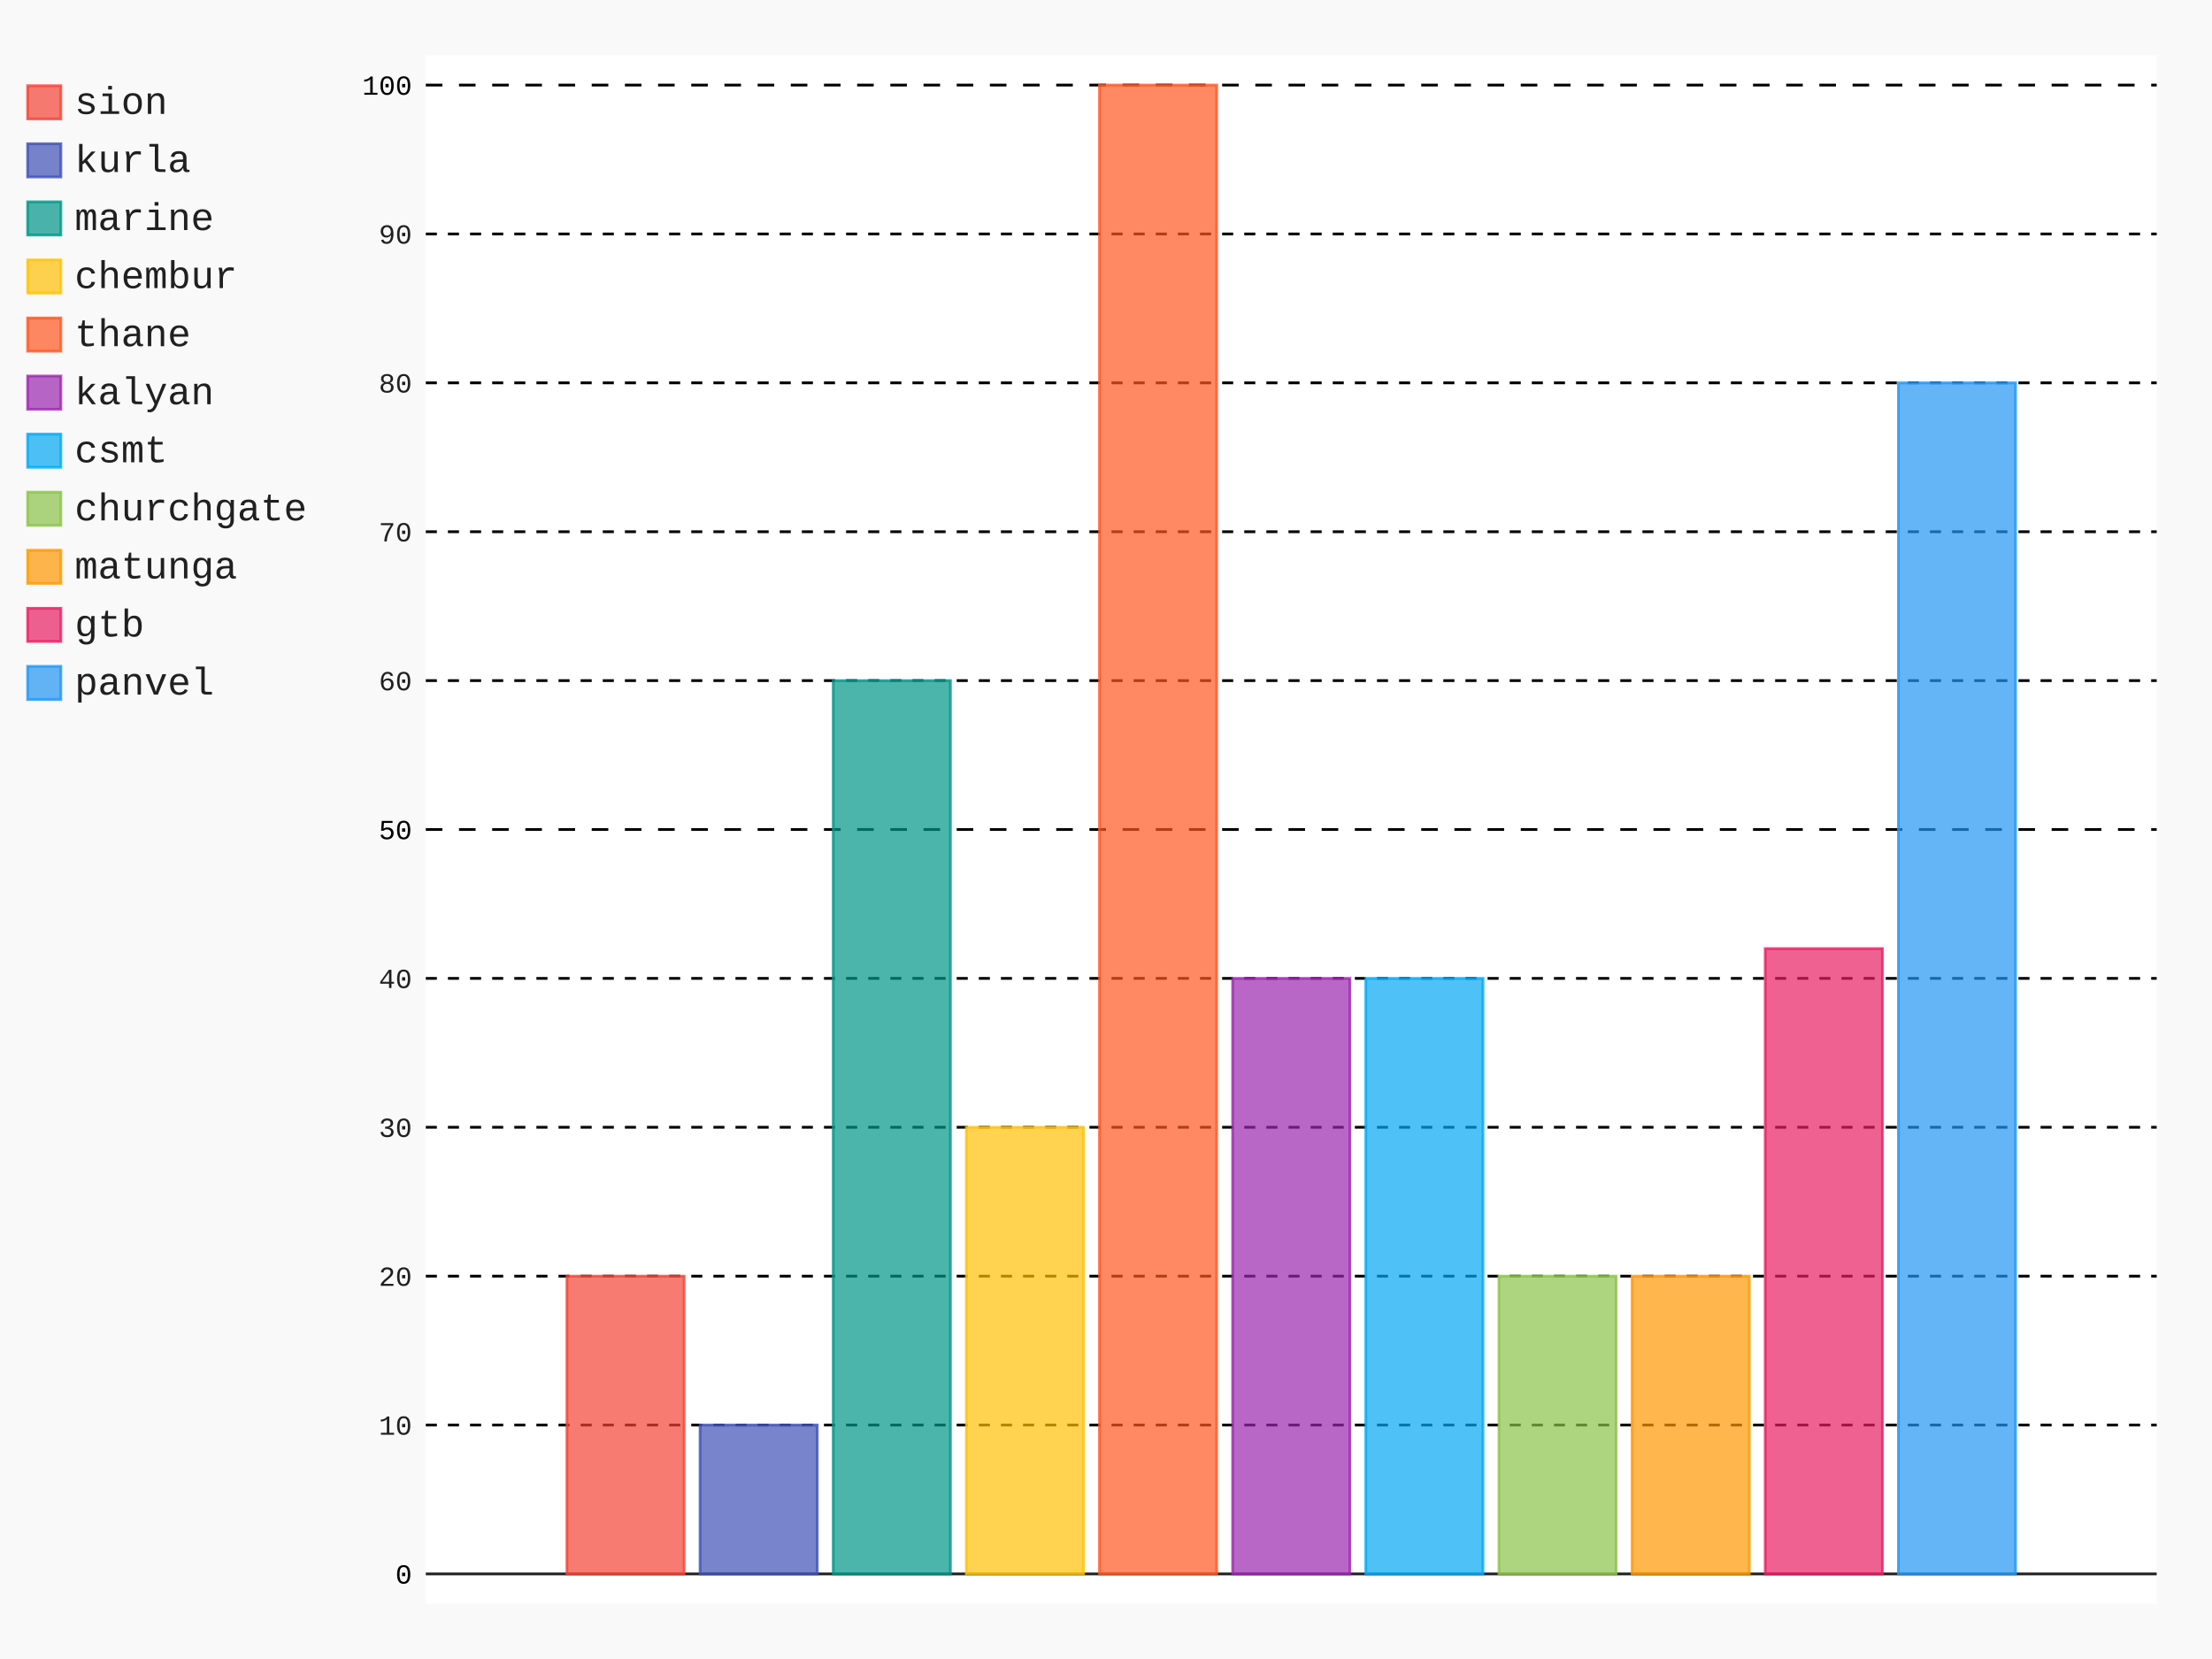
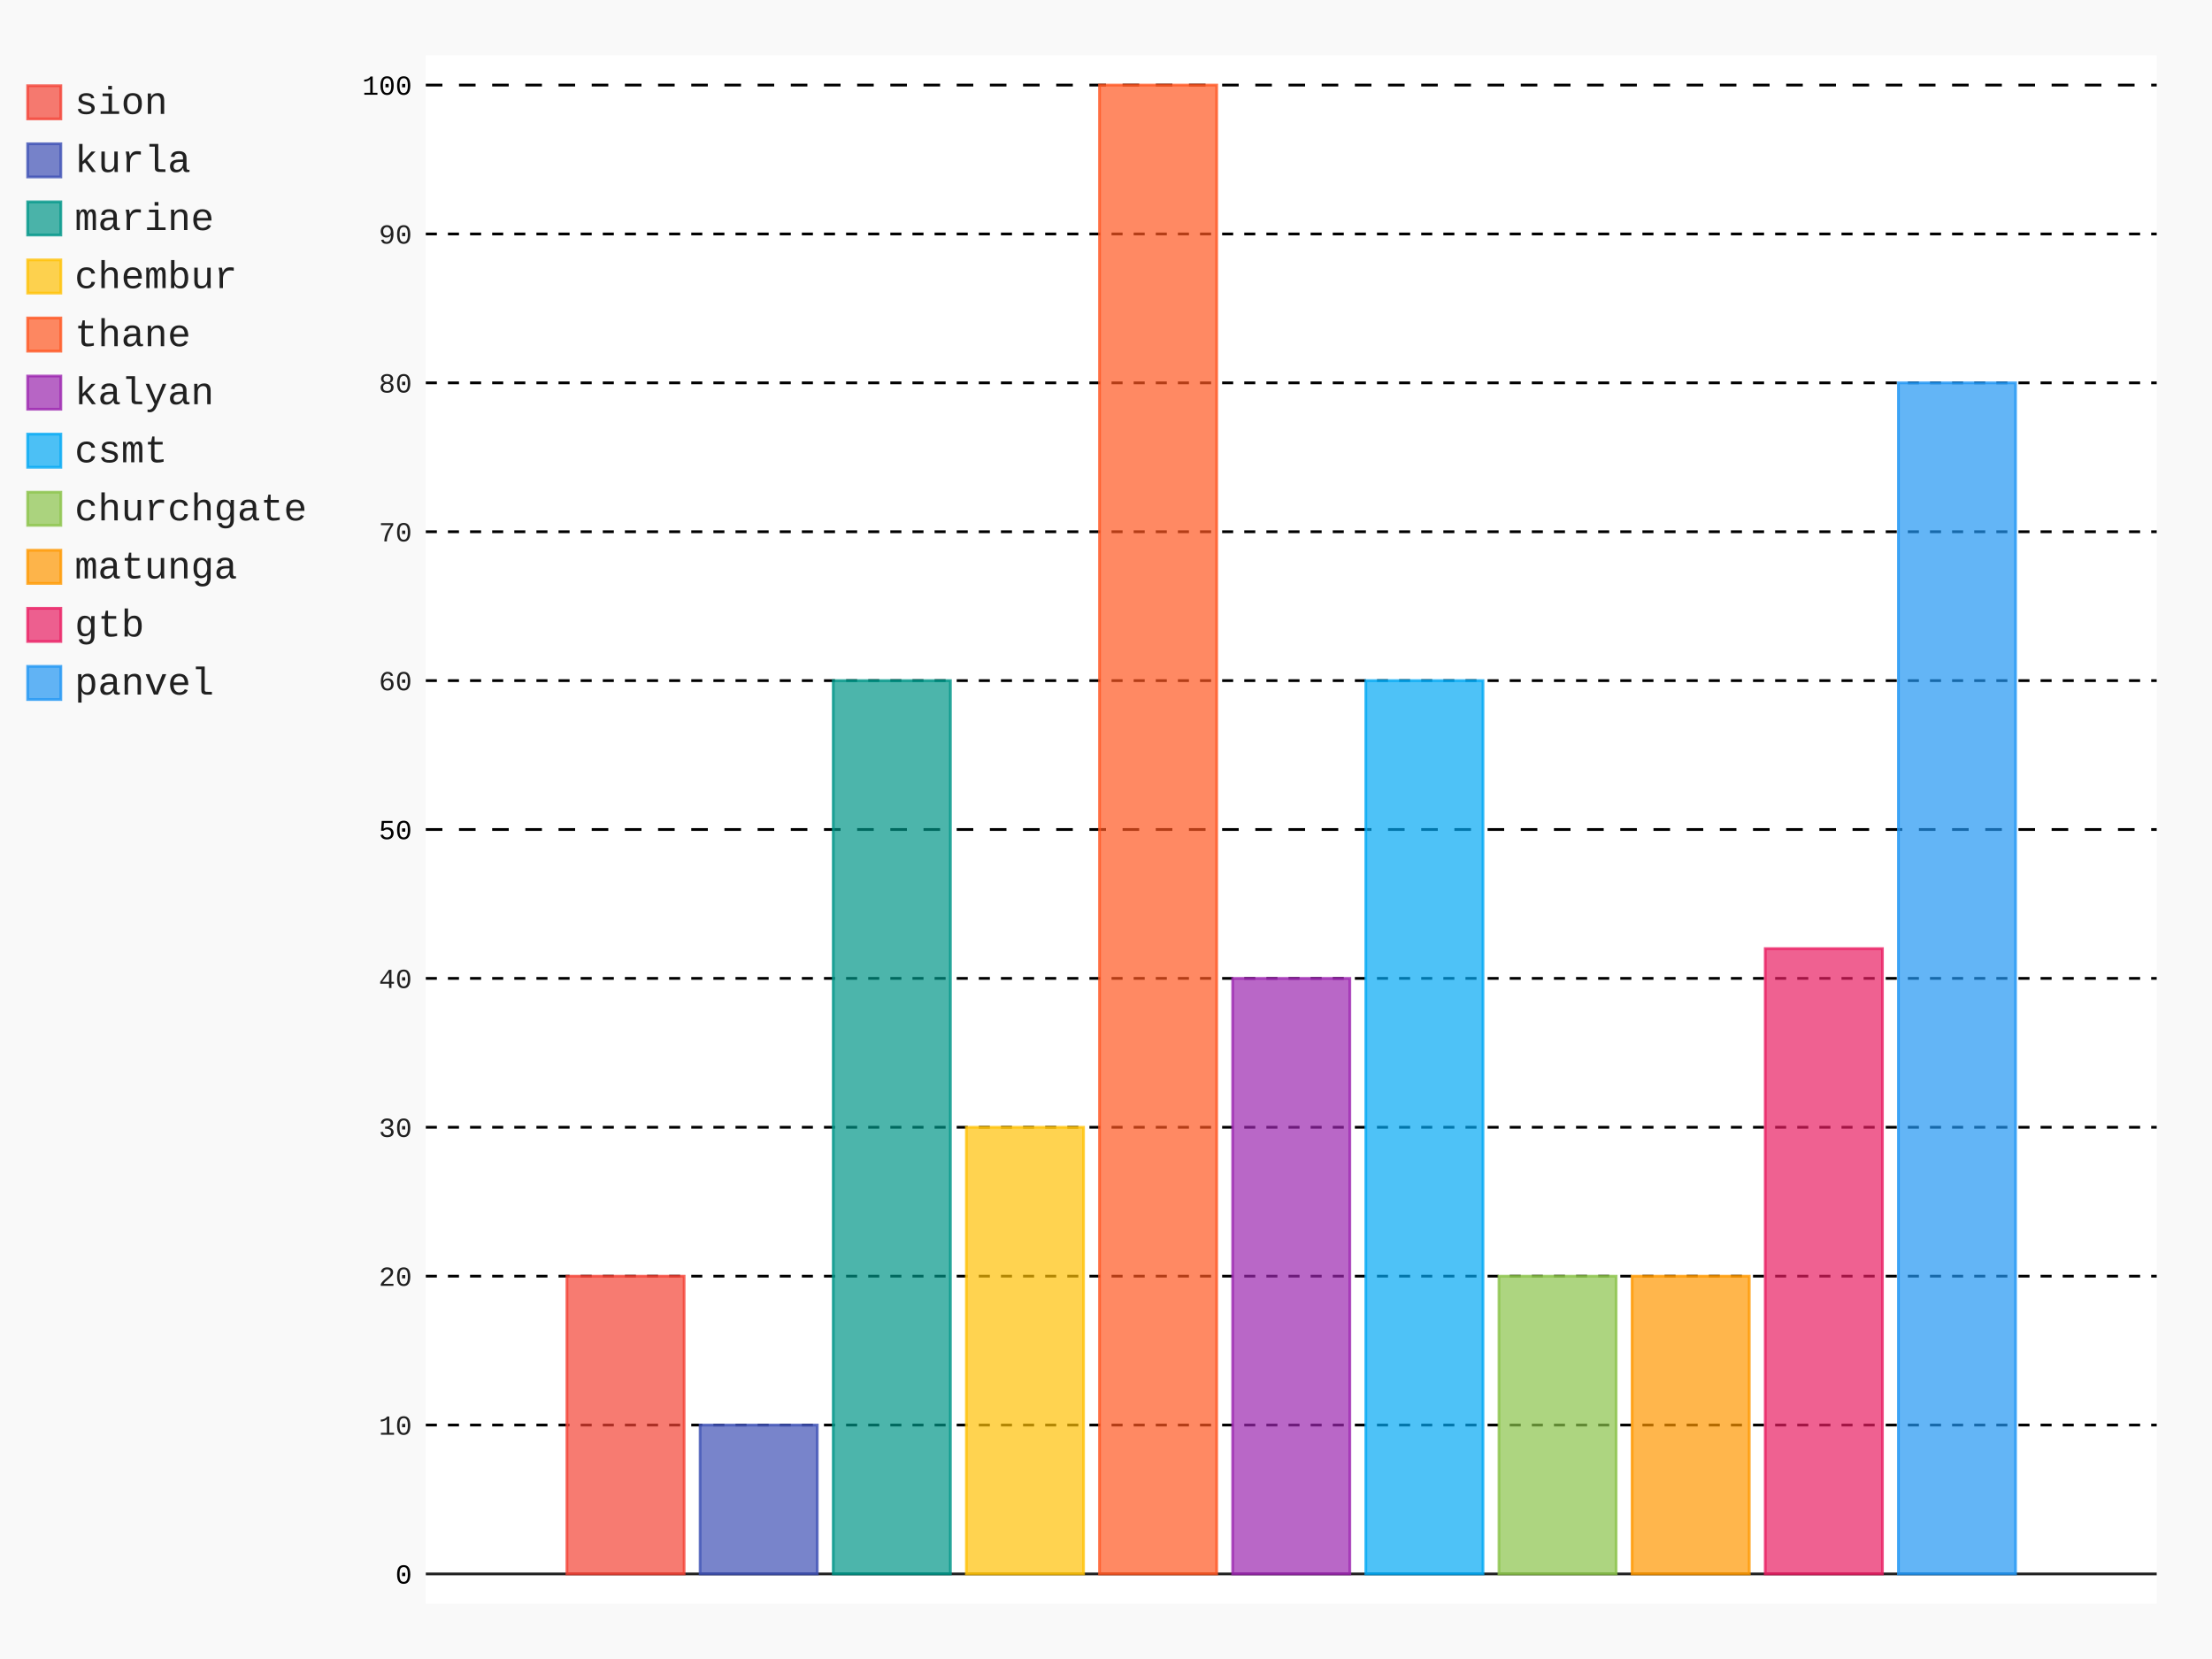
- <svg xmlns="http://www.w3.org/2000/svg" id="chart-0fdf4072-14fa-4065-a341-b514cf804b2f" class="pygal-chart" viewBox="0 0 800 600">
+ <svg xmlns="http://www.w3.org/2000/svg" id="chart-35f1bb67-c064-43ca-b814-60cb633ab9c6" class="pygal-chart" viewBox="0 0 800 600">
  <defs>
-     <style type="text/css">#chart-0fdf4072-14fa-4065-a341-b514cf804b2f{-webkit-user-select:none;-webkit-font-smoothing:antialiased;font-family:Consolas,"Liberation Mono",Menlo,Courier,monospace}#chart-0fdf4072-14fa-4065-a341-b514cf804b2f .title{font-family:Consolas,"Liberation Mono",Menlo,Courier,monospace;font-size:16px}#chart-0fdf4072-14fa-4065-a341-b514cf804b2f .legends .legend text{font-family:Consolas,"Liberation Mono",Menlo,Courier,monospace;font-size:14px}#chart-0fdf4072-14fa-4065-a341-b514cf804b2f .axis text{font-family:Consolas,"Liberation Mono",Menlo,Courier,monospace;font-size:10px}#chart-0fdf4072-14fa-4065-a341-b514cf804b2f .axis text.major{font-family:Consolas,"Liberation Mono",Menlo,Courier,monospace;font-size:10px}#chart-0fdf4072-14fa-4065-a341-b514cf804b2f .text-overlay text.value{font-family:Consolas,"Liberation Mono",Menlo,Courier,monospace;font-size:16px}#chart-0fdf4072-14fa-4065-a341-b514cf804b2f .text-overlay text.label{font-family:Consolas,"Liberation Mono",Menlo,Courier,monospace;font-size:10px}#chart-0fdf4072-14fa-4065-a341-b514cf804b2f .tooltip{font-family:Consolas,"Liberation Mono",Menlo,Courier,monospace;font-size:14px}#chart-0fdf4072-14fa-4065-a341-b514cf804b2f text.no_data{font-family:Consolas,"Liberation Mono",Menlo,Courier,monospace;font-size:64px}
- #chart-0fdf4072-14fa-4065-a341-b514cf804b2f{background-color:rgba(249,249,249,1)}#chart-0fdf4072-14fa-4065-a341-b514cf804b2f path,#chart-0fdf4072-14fa-4065-a341-b514cf804b2f line,#chart-0fdf4072-14fa-4065-a341-b514cf804b2f rect,#chart-0fdf4072-14fa-4065-a341-b514cf804b2f circle{-webkit-transition:150ms;-moz-transition:150ms;transition:150ms}#chart-0fdf4072-14fa-4065-a341-b514cf804b2f .graph &gt; .background{fill:rgba(249,249,249,1)}#chart-0fdf4072-14fa-4065-a341-b514cf804b2f .plot &gt; .background{fill:rgba(255,255,255,1)}#chart-0fdf4072-14fa-4065-a341-b514cf804b2f .graph{fill:rgba(0,0,0,.87)}#chart-0fdf4072-14fa-4065-a341-b514cf804b2f text.no_data{fill:rgba(0,0,0,1)}#chart-0fdf4072-14fa-4065-a341-b514cf804b2f .title{fill:rgba(0,0,0,1)}#chart-0fdf4072-14fa-4065-a341-b514cf804b2f .legends .legend text{fill:rgba(0,0,0,.87)}#chart-0fdf4072-14fa-4065-a341-b514cf804b2f .legends .legend:hover text{fill:rgba(0,0,0,1)}#chart-0fdf4072-14fa-4065-a341-b514cf804b2f .axis .line{stroke:rgba(0,0,0,1)}#chart-0fdf4072-14fa-4065-a341-b514cf804b2f .axis .guide.line{stroke:rgba(0,0,0,.54)}#chart-0fdf4072-14fa-4065-a341-b514cf804b2f .axis .major.line{stroke:rgba(0,0,0,.87)}#chart-0fdf4072-14fa-4065-a341-b514cf804b2f .axis text.major{fill:rgba(0,0,0,1)}#chart-0fdf4072-14fa-4065-a341-b514cf804b2f .axis.y .guides:hover .guide.line,#chart-0fdf4072-14fa-4065-a341-b514cf804b2f .line-graph .axis.x .guides:hover .guide.line,#chart-0fdf4072-14fa-4065-a341-b514cf804b2f .stackedline-graph .axis.x .guides:hover .guide.line,#chart-0fdf4072-14fa-4065-a341-b514cf804b2f .xy-graph .axis.x .guides:hover .guide.line{stroke:rgba(0,0,0,1)}#chart-0fdf4072-14fa-4065-a341-b514cf804b2f .axis .guides:hover text{fill:rgba(0,0,0,1)}#chart-0fdf4072-14fa-4065-a341-b514cf804b2f .reactive{fill-opacity:.7;stroke-opacity:.8;stroke-width:1}#chart-0fdf4072-14fa-4065-a341-b514cf804b2f .ci{stroke:rgba(0,0,0,.87)}#chart-0fdf4072-14fa-4065-a341-b514cf804b2f .reactive.active,#chart-0fdf4072-14fa-4065-a341-b514cf804b2f .active .reactive{fill-opacity:.8;stroke-opacity:.9;stroke-width:4}#chart-0fdf4072-14fa-4065-a341-b514cf804b2f .ci .reactive.active{stroke-width:1.5}#chart-0fdf4072-14fa-4065-a341-b514cf804b2f .series text{fill:rgba(0,0,0,1)}#chart-0fdf4072-14fa-4065-a341-b514cf804b2f .tooltip rect{fill:rgba(255,255,255,1);stroke:rgba(0,0,0,1);-webkit-transition:opacity 150ms;-moz-transition:opacity 150ms;transition:opacity 150ms}#chart-0fdf4072-14fa-4065-a341-b514cf804b2f .tooltip .label{fill:rgba(0,0,0,.87)}#chart-0fdf4072-14fa-4065-a341-b514cf804b2f .tooltip .label{fill:rgba(0,0,0,.87)}#chart-0fdf4072-14fa-4065-a341-b514cf804b2f .tooltip .legend{font-size:.8em;fill:rgba(0,0,0,.54)}#chart-0fdf4072-14fa-4065-a341-b514cf804b2f .tooltip .x_label{font-size:.6em;fill:rgba(0,0,0,1)}#chart-0fdf4072-14fa-4065-a341-b514cf804b2f .tooltip .xlink{font-size:.5em;text-decoration:underline}#chart-0fdf4072-14fa-4065-a341-b514cf804b2f .tooltip .value{font-size:1.5em}#chart-0fdf4072-14fa-4065-a341-b514cf804b2f .bound{font-size:.5em}#chart-0fdf4072-14fa-4065-a341-b514cf804b2f .max-value{font-size:.75em;fill:rgba(0,0,0,.54)}#chart-0fdf4072-14fa-4065-a341-b514cf804b2f .map-element{fill:rgba(255,255,255,1);stroke:rgba(0,0,0,.54) !important}#chart-0fdf4072-14fa-4065-a341-b514cf804b2f .map-element .reactive{fill-opacity:inherit;stroke-opacity:inherit}#chart-0fdf4072-14fa-4065-a341-b514cf804b2f .color-0,#chart-0fdf4072-14fa-4065-a341-b514cf804b2f .color-0 a:visited{stroke:#F44336;fill:#F44336}#chart-0fdf4072-14fa-4065-a341-b514cf804b2f .color-1,#chart-0fdf4072-14fa-4065-a341-b514cf804b2f .color-1 a:visited{stroke:#3F51B5;fill:#3F51B5}#chart-0fdf4072-14fa-4065-a341-b514cf804b2f .color-2,#chart-0fdf4072-14fa-4065-a341-b514cf804b2f .color-2 a:visited{stroke:#009688;fill:#009688}#chart-0fdf4072-14fa-4065-a341-b514cf804b2f .color-3,#chart-0fdf4072-14fa-4065-a341-b514cf804b2f .color-3 a:visited{stroke:#FFC107;fill:#FFC107}#chart-0fdf4072-14fa-4065-a341-b514cf804b2f .color-4,#chart-0fdf4072-14fa-4065-a341-b514cf804b2f .color-4 a:visited{stroke:#FF5722;fill:#FF5722}#chart-0fdf4072-14fa-4065-a341-b514cf804b2f .color-5,#chart-0fdf4072-14fa-4065-a341-b514cf804b2f .color-5 a:visited{stroke:#9C27B0;fill:#9C27B0}#chart-0fdf4072-14fa-4065-a341-b514cf804b2f .color-6,#chart-0fdf4072-14fa-4065-a341-b514cf804b2f .color-6 a:visited{stroke:#03A9F4;fill:#03A9F4}#chart-0fdf4072-14fa-4065-a341-b514cf804b2f .color-7,#chart-0fdf4072-14fa-4065-a341-b514cf804b2f .color-7 a:visited{stroke:#8BC34A;fill:#8BC34A}#chart-0fdf4072-14fa-4065-a341-b514cf804b2f .color-8,#chart-0fdf4072-14fa-4065-a341-b514cf804b2f .color-8 a:visited{stroke:#FF9800;fill:#FF9800}#chart-0fdf4072-14fa-4065-a341-b514cf804b2f .color-9,#chart-0fdf4072-14fa-4065-a341-b514cf804b2f .color-9 a:visited{stroke:#E91E63;fill:#E91E63}#chart-0fdf4072-14fa-4065-a341-b514cf804b2f .color-10,#chart-0fdf4072-14fa-4065-a341-b514cf804b2f .color-10 a:visited{stroke:#2196F3;fill:#2196F3}#chart-0fdf4072-14fa-4065-a341-b514cf804b2f .text-overlay .color-0 text{fill:black}#chart-0fdf4072-14fa-4065-a341-b514cf804b2f .text-overlay .color-1 text{fill:black}#chart-0fdf4072-14fa-4065-a341-b514cf804b2f .text-overlay .color-2 text{fill:black}#chart-0fdf4072-14fa-4065-a341-b514cf804b2f .text-overlay .color-3 text{fill:black}#chart-0fdf4072-14fa-4065-a341-b514cf804b2f .text-overlay .color-4 text{fill:black}#chart-0fdf4072-14fa-4065-a341-b514cf804b2f .text-overlay .color-5 text{fill:black}#chart-0fdf4072-14fa-4065-a341-b514cf804b2f .text-overlay .color-6 text{fill:black}#chart-0fdf4072-14fa-4065-a341-b514cf804b2f .text-overlay .color-7 text{fill:black}#chart-0fdf4072-14fa-4065-a341-b514cf804b2f .text-overlay .color-8 text{fill:black}#chart-0fdf4072-14fa-4065-a341-b514cf804b2f .text-overlay .color-9 text{fill:black}#chart-0fdf4072-14fa-4065-a341-b514cf804b2f .text-overlay .color-10 text{fill:black}
- #chart-0fdf4072-14fa-4065-a341-b514cf804b2f text.no_data{text-anchor:middle}#chart-0fdf4072-14fa-4065-a341-b514cf804b2f .guide.line{fill:none}#chart-0fdf4072-14fa-4065-a341-b514cf804b2f .centered{text-anchor:middle}#chart-0fdf4072-14fa-4065-a341-b514cf804b2f .title{text-anchor:middle}#chart-0fdf4072-14fa-4065-a341-b514cf804b2f .legends .legend text{fill-opacity:1}#chart-0fdf4072-14fa-4065-a341-b514cf804b2f .axis.x text{text-anchor:middle}#chart-0fdf4072-14fa-4065-a341-b514cf804b2f .axis.x:not(.web) text[transform]{text-anchor:start}#chart-0fdf4072-14fa-4065-a341-b514cf804b2f .axis.x:not(.web) text[transform].backwards{text-anchor:end}#chart-0fdf4072-14fa-4065-a341-b514cf804b2f .axis.y text{text-anchor:end}#chart-0fdf4072-14fa-4065-a341-b514cf804b2f .axis.y text[transform].backwards{text-anchor:start}#chart-0fdf4072-14fa-4065-a341-b514cf804b2f .axis.y2 text{text-anchor:start}#chart-0fdf4072-14fa-4065-a341-b514cf804b2f .axis.y2 text[transform].backwards{text-anchor:end}#chart-0fdf4072-14fa-4065-a341-b514cf804b2f .axis .guide.line{stroke-dasharray:4,4;stroke:black}#chart-0fdf4072-14fa-4065-a341-b514cf804b2f .axis .major.guide.line{stroke-dasharray:6,6;stroke:black}#chart-0fdf4072-14fa-4065-a341-b514cf804b2f .horizontal .axis.y .guide.line,#chart-0fdf4072-14fa-4065-a341-b514cf804b2f .horizontal .axis.y2 .guide.line,#chart-0fdf4072-14fa-4065-a341-b514cf804b2f .vertical .axis.x .guide.line{opacity:0}#chart-0fdf4072-14fa-4065-a341-b514cf804b2f .horizontal .axis.always_show .guide.line,#chart-0fdf4072-14fa-4065-a341-b514cf804b2f .vertical .axis.always_show .guide.line{opacity:1 !important}#chart-0fdf4072-14fa-4065-a341-b514cf804b2f .axis.y .guides:hover .guide.line,#chart-0fdf4072-14fa-4065-a341-b514cf804b2f .axis.y2 .guides:hover .guide.line,#chart-0fdf4072-14fa-4065-a341-b514cf804b2f .axis.x .guides:hover .guide.line{opacity:1}#chart-0fdf4072-14fa-4065-a341-b514cf804b2f .axis .guides:hover text{opacity:1}#chart-0fdf4072-14fa-4065-a341-b514cf804b2f .nofill{fill:none}#chart-0fdf4072-14fa-4065-a341-b514cf804b2f .subtle-fill{fill-opacity:.2}#chart-0fdf4072-14fa-4065-a341-b514cf804b2f .dot{stroke-width:1px;fill-opacity:1;stroke-opacity:1}#chart-0fdf4072-14fa-4065-a341-b514cf804b2f .dot.active{stroke-width:5px}#chart-0fdf4072-14fa-4065-a341-b514cf804b2f .dot.negative{fill:transparent}#chart-0fdf4072-14fa-4065-a341-b514cf804b2f text,#chart-0fdf4072-14fa-4065-a341-b514cf804b2f tspan{stroke:none !important}#chart-0fdf4072-14fa-4065-a341-b514cf804b2f .series text.active{opacity:1}#chart-0fdf4072-14fa-4065-a341-b514cf804b2f .tooltip rect{fill-opacity:.95;stroke-width:.5}#chart-0fdf4072-14fa-4065-a341-b514cf804b2f .tooltip text{fill-opacity:1}#chart-0fdf4072-14fa-4065-a341-b514cf804b2f .showable{visibility:hidden}#chart-0fdf4072-14fa-4065-a341-b514cf804b2f .showable.shown{visibility:visible}#chart-0fdf4072-14fa-4065-a341-b514cf804b2f .gauge-background{fill:rgba(229,229,229,1);stroke:none}#chart-0fdf4072-14fa-4065-a341-b514cf804b2f .bg-lines{stroke:rgba(249,249,249,1);stroke-width:2px}</style>
+     <style type="text/css">#chart-35f1bb67-c064-43ca-b814-60cb633ab9c6{-webkit-user-select:none;-webkit-font-smoothing:antialiased;font-family:Consolas,"Liberation Mono",Menlo,Courier,monospace}#chart-35f1bb67-c064-43ca-b814-60cb633ab9c6 .title{font-family:Consolas,"Liberation Mono",Menlo,Courier,monospace;font-size:16px}#chart-35f1bb67-c064-43ca-b814-60cb633ab9c6 .legends .legend text{font-family:Consolas,"Liberation Mono",Menlo,Courier,monospace;font-size:14px}#chart-35f1bb67-c064-43ca-b814-60cb633ab9c6 .axis text{font-family:Consolas,"Liberation Mono",Menlo,Courier,monospace;font-size:10px}#chart-35f1bb67-c064-43ca-b814-60cb633ab9c6 .axis text.major{font-family:Consolas,"Liberation Mono",Menlo,Courier,monospace;font-size:10px}#chart-35f1bb67-c064-43ca-b814-60cb633ab9c6 .text-overlay text.value{font-family:Consolas,"Liberation Mono",Menlo,Courier,monospace;font-size:16px}#chart-35f1bb67-c064-43ca-b814-60cb633ab9c6 .text-overlay text.label{font-family:Consolas,"Liberation Mono",Menlo,Courier,monospace;font-size:10px}#chart-35f1bb67-c064-43ca-b814-60cb633ab9c6 .tooltip{font-family:Consolas,"Liberation Mono",Menlo,Courier,monospace;font-size:14px}#chart-35f1bb67-c064-43ca-b814-60cb633ab9c6 text.no_data{font-family:Consolas,"Liberation Mono",Menlo,Courier,monospace;font-size:64px}
+ #chart-35f1bb67-c064-43ca-b814-60cb633ab9c6{background-color:rgba(249,249,249,1)}#chart-35f1bb67-c064-43ca-b814-60cb633ab9c6 path,#chart-35f1bb67-c064-43ca-b814-60cb633ab9c6 line,#chart-35f1bb67-c064-43ca-b814-60cb633ab9c6 rect,#chart-35f1bb67-c064-43ca-b814-60cb633ab9c6 circle{-webkit-transition:150ms;-moz-transition:150ms;transition:150ms}#chart-35f1bb67-c064-43ca-b814-60cb633ab9c6 .graph &gt; .background{fill:rgba(249,249,249,1)}#chart-35f1bb67-c064-43ca-b814-60cb633ab9c6 .plot &gt; .background{fill:rgba(255,255,255,1)}#chart-35f1bb67-c064-43ca-b814-60cb633ab9c6 .graph{fill:rgba(0,0,0,.87)}#chart-35f1bb67-c064-43ca-b814-60cb633ab9c6 text.no_data{fill:rgba(0,0,0,1)}#chart-35f1bb67-c064-43ca-b814-60cb633ab9c6 .title{fill:rgba(0,0,0,1)}#chart-35f1bb67-c064-43ca-b814-60cb633ab9c6 .legends .legend text{fill:rgba(0,0,0,.87)}#chart-35f1bb67-c064-43ca-b814-60cb633ab9c6 .legends .legend:hover text{fill:rgba(0,0,0,1)}#chart-35f1bb67-c064-43ca-b814-60cb633ab9c6 .axis .line{stroke:rgba(0,0,0,1)}#chart-35f1bb67-c064-43ca-b814-60cb633ab9c6 .axis .guide.line{stroke:rgba(0,0,0,.54)}#chart-35f1bb67-c064-43ca-b814-60cb633ab9c6 .axis .major.line{stroke:rgba(0,0,0,.87)}#chart-35f1bb67-c064-43ca-b814-60cb633ab9c6 .axis text.major{fill:rgba(0,0,0,1)}#chart-35f1bb67-c064-43ca-b814-60cb633ab9c6 .axis.y .guides:hover .guide.line,#chart-35f1bb67-c064-43ca-b814-60cb633ab9c6 .line-graph .axis.x .guides:hover .guide.line,#chart-35f1bb67-c064-43ca-b814-60cb633ab9c6 .stackedline-graph .axis.x .guides:hover .guide.line,#chart-35f1bb67-c064-43ca-b814-60cb633ab9c6 .xy-graph .axis.x .guides:hover .guide.line{stroke:rgba(0,0,0,1)}#chart-35f1bb67-c064-43ca-b814-60cb633ab9c6 .axis .guides:hover text{fill:rgba(0,0,0,1)}#chart-35f1bb67-c064-43ca-b814-60cb633ab9c6 .reactive{fill-opacity:.7;stroke-opacity:.8;stroke-width:1}#chart-35f1bb67-c064-43ca-b814-60cb633ab9c6 .ci{stroke:rgba(0,0,0,.87)}#chart-35f1bb67-c064-43ca-b814-60cb633ab9c6 .reactive.active,#chart-35f1bb67-c064-43ca-b814-60cb633ab9c6 .active .reactive{fill-opacity:.8;stroke-opacity:.9;stroke-width:4}#chart-35f1bb67-c064-43ca-b814-60cb633ab9c6 .ci .reactive.active{stroke-width:1.5}#chart-35f1bb67-c064-43ca-b814-60cb633ab9c6 .series text{fill:rgba(0,0,0,1)}#chart-35f1bb67-c064-43ca-b814-60cb633ab9c6 .tooltip rect{fill:rgba(255,255,255,1);stroke:rgba(0,0,0,1);-webkit-transition:opacity 150ms;-moz-transition:opacity 150ms;transition:opacity 150ms}#chart-35f1bb67-c064-43ca-b814-60cb633ab9c6 .tooltip .label{fill:rgba(0,0,0,.87)}#chart-35f1bb67-c064-43ca-b814-60cb633ab9c6 .tooltip .label{fill:rgba(0,0,0,.87)}#chart-35f1bb67-c064-43ca-b814-60cb633ab9c6 .tooltip .legend{font-size:.8em;fill:rgba(0,0,0,.54)}#chart-35f1bb67-c064-43ca-b814-60cb633ab9c6 .tooltip .x_label{font-size:.6em;fill:rgba(0,0,0,1)}#chart-35f1bb67-c064-43ca-b814-60cb633ab9c6 .tooltip .xlink{font-size:.5em;text-decoration:underline}#chart-35f1bb67-c064-43ca-b814-60cb633ab9c6 .tooltip .value{font-size:1.5em}#chart-35f1bb67-c064-43ca-b814-60cb633ab9c6 .bound{font-size:.5em}#chart-35f1bb67-c064-43ca-b814-60cb633ab9c6 .max-value{font-size:.75em;fill:rgba(0,0,0,.54)}#chart-35f1bb67-c064-43ca-b814-60cb633ab9c6 .map-element{fill:rgba(255,255,255,1);stroke:rgba(0,0,0,.54) !important}#chart-35f1bb67-c064-43ca-b814-60cb633ab9c6 .map-element .reactive{fill-opacity:inherit;stroke-opacity:inherit}#chart-35f1bb67-c064-43ca-b814-60cb633ab9c6 .color-0,#chart-35f1bb67-c064-43ca-b814-60cb633ab9c6 .color-0 a:visited{stroke:#F44336;fill:#F44336}#chart-35f1bb67-c064-43ca-b814-60cb633ab9c6 .color-1,#chart-35f1bb67-c064-43ca-b814-60cb633ab9c6 .color-1 a:visited{stroke:#3F51B5;fill:#3F51B5}#chart-35f1bb67-c064-43ca-b814-60cb633ab9c6 .color-2,#chart-35f1bb67-c064-43ca-b814-60cb633ab9c6 .color-2 a:visited{stroke:#009688;fill:#009688}#chart-35f1bb67-c064-43ca-b814-60cb633ab9c6 .color-3,#chart-35f1bb67-c064-43ca-b814-60cb633ab9c6 .color-3 a:visited{stroke:#FFC107;fill:#FFC107}#chart-35f1bb67-c064-43ca-b814-60cb633ab9c6 .color-4,#chart-35f1bb67-c064-43ca-b814-60cb633ab9c6 .color-4 a:visited{stroke:#FF5722;fill:#FF5722}#chart-35f1bb67-c064-43ca-b814-60cb633ab9c6 .color-5,#chart-35f1bb67-c064-43ca-b814-60cb633ab9c6 .color-5 a:visited{stroke:#9C27B0;fill:#9C27B0}#chart-35f1bb67-c064-43ca-b814-60cb633ab9c6 .color-6,#chart-35f1bb67-c064-43ca-b814-60cb633ab9c6 .color-6 a:visited{stroke:#03A9F4;fill:#03A9F4}#chart-35f1bb67-c064-43ca-b814-60cb633ab9c6 .color-7,#chart-35f1bb67-c064-43ca-b814-60cb633ab9c6 .color-7 a:visited{stroke:#8BC34A;fill:#8BC34A}#chart-35f1bb67-c064-43ca-b814-60cb633ab9c6 .color-8,#chart-35f1bb67-c064-43ca-b814-60cb633ab9c6 .color-8 a:visited{stroke:#FF9800;fill:#FF9800}#chart-35f1bb67-c064-43ca-b814-60cb633ab9c6 .color-9,#chart-35f1bb67-c064-43ca-b814-60cb633ab9c6 .color-9 a:visited{stroke:#E91E63;fill:#E91E63}#chart-35f1bb67-c064-43ca-b814-60cb633ab9c6 .color-10,#chart-35f1bb67-c064-43ca-b814-60cb633ab9c6 .color-10 a:visited{stroke:#2196F3;fill:#2196F3}#chart-35f1bb67-c064-43ca-b814-60cb633ab9c6 .text-overlay .color-0 text{fill:black}#chart-35f1bb67-c064-43ca-b814-60cb633ab9c6 .text-overlay .color-1 text{fill:black}#chart-35f1bb67-c064-43ca-b814-60cb633ab9c6 .text-overlay .color-2 text{fill:black}#chart-35f1bb67-c064-43ca-b814-60cb633ab9c6 .text-overlay .color-3 text{fill:black}#chart-35f1bb67-c064-43ca-b814-60cb633ab9c6 .text-overlay .color-4 text{fill:black}#chart-35f1bb67-c064-43ca-b814-60cb633ab9c6 .text-overlay .color-5 text{fill:black}#chart-35f1bb67-c064-43ca-b814-60cb633ab9c6 .text-overlay .color-6 text{fill:black}#chart-35f1bb67-c064-43ca-b814-60cb633ab9c6 .text-overlay .color-7 text{fill:black}#chart-35f1bb67-c064-43ca-b814-60cb633ab9c6 .text-overlay .color-8 text{fill:black}#chart-35f1bb67-c064-43ca-b814-60cb633ab9c6 .text-overlay .color-9 text{fill:black}#chart-35f1bb67-c064-43ca-b814-60cb633ab9c6 .text-overlay .color-10 text{fill:black}
+ #chart-35f1bb67-c064-43ca-b814-60cb633ab9c6 text.no_data{text-anchor:middle}#chart-35f1bb67-c064-43ca-b814-60cb633ab9c6 .guide.line{fill:none}#chart-35f1bb67-c064-43ca-b814-60cb633ab9c6 .centered{text-anchor:middle}#chart-35f1bb67-c064-43ca-b814-60cb633ab9c6 .title{text-anchor:middle}#chart-35f1bb67-c064-43ca-b814-60cb633ab9c6 .legends .legend text{fill-opacity:1}#chart-35f1bb67-c064-43ca-b814-60cb633ab9c6 .axis.x text{text-anchor:middle}#chart-35f1bb67-c064-43ca-b814-60cb633ab9c6 .axis.x:not(.web) text[transform]{text-anchor:start}#chart-35f1bb67-c064-43ca-b814-60cb633ab9c6 .axis.x:not(.web) text[transform].backwards{text-anchor:end}#chart-35f1bb67-c064-43ca-b814-60cb633ab9c6 .axis.y text{text-anchor:end}#chart-35f1bb67-c064-43ca-b814-60cb633ab9c6 .axis.y text[transform].backwards{text-anchor:start}#chart-35f1bb67-c064-43ca-b814-60cb633ab9c6 .axis.y2 text{text-anchor:start}#chart-35f1bb67-c064-43ca-b814-60cb633ab9c6 .axis.y2 text[transform].backwards{text-anchor:end}#chart-35f1bb67-c064-43ca-b814-60cb633ab9c6 .axis .guide.line{stroke-dasharray:4,4;stroke:black}#chart-35f1bb67-c064-43ca-b814-60cb633ab9c6 .axis .major.guide.line{stroke-dasharray:6,6;stroke:black}#chart-35f1bb67-c064-43ca-b814-60cb633ab9c6 .horizontal .axis.y .guide.line,#chart-35f1bb67-c064-43ca-b814-60cb633ab9c6 .horizontal .axis.y2 .guide.line,#chart-35f1bb67-c064-43ca-b814-60cb633ab9c6 .vertical .axis.x .guide.line{opacity:0}#chart-35f1bb67-c064-43ca-b814-60cb633ab9c6 .horizontal .axis.always_show .guide.line,#chart-35f1bb67-c064-43ca-b814-60cb633ab9c6 .vertical .axis.always_show .guide.line{opacity:1 !important}#chart-35f1bb67-c064-43ca-b814-60cb633ab9c6 .axis.y .guides:hover .guide.line,#chart-35f1bb67-c064-43ca-b814-60cb633ab9c6 .axis.y2 .guides:hover .guide.line,#chart-35f1bb67-c064-43ca-b814-60cb633ab9c6 .axis.x .guides:hover .guide.line{opacity:1}#chart-35f1bb67-c064-43ca-b814-60cb633ab9c6 .axis .guides:hover text{opacity:1}#chart-35f1bb67-c064-43ca-b814-60cb633ab9c6 .nofill{fill:none}#chart-35f1bb67-c064-43ca-b814-60cb633ab9c6 .subtle-fill{fill-opacity:.2}#chart-35f1bb67-c064-43ca-b814-60cb633ab9c6 .dot{stroke-width:1px;fill-opacity:1;stroke-opacity:1}#chart-35f1bb67-c064-43ca-b814-60cb633ab9c6 .dot.active{stroke-width:5px}#chart-35f1bb67-c064-43ca-b814-60cb633ab9c6 .dot.negative{fill:transparent}#chart-35f1bb67-c064-43ca-b814-60cb633ab9c6 text,#chart-35f1bb67-c064-43ca-b814-60cb633ab9c6 tspan{stroke:none !important}#chart-35f1bb67-c064-43ca-b814-60cb633ab9c6 .series text.active{opacity:1}#chart-35f1bb67-c064-43ca-b814-60cb633ab9c6 .tooltip rect{fill-opacity:.95;stroke-width:.5}#chart-35f1bb67-c064-43ca-b814-60cb633ab9c6 .tooltip text{fill-opacity:1}#chart-35f1bb67-c064-43ca-b814-60cb633ab9c6 .showable{visibility:hidden}#chart-35f1bb67-c064-43ca-b814-60cb633ab9c6 .showable.shown{visibility:visible}#chart-35f1bb67-c064-43ca-b814-60cb633ab9c6 .gauge-background{fill:rgba(229,229,229,1);stroke:none}#chart-35f1bb67-c064-43ca-b814-60cb633ab9c6 .bg-lines{stroke:rgba(249,249,249,1);stroke-width:2px}</style>
  </defs>
  <g class="graph bar-graph vertical">
    <rect x="0" y="0" width="800" height="600" class="background" />
    <g transform="translate(154, 20)" class="plot">
      <rect x="0" y="0" width="626.0" height="560" class="background" />
      <g class="axis y always_show">
        <g class="guides">
          <path d="M0 549.231 h626" class="axis major line" />
          <text x="-5" y="552.731" class="major">0</text>
        </g>
        <g class="guides">
          <path d="M0 495.385 h626" class="guide line" />
          <text x="-5" y="498.885" class="">10</text>
        </g>
        <g class="guides">
          <path d="M0 441.538 h626" class="guide line" />
          <text x="-5" y="445.038" class="">20</text>
        </g>
        <g class="guides">
          <path d="M0 387.692 h626" class="guide line" />
          <text x="-5" y="391.192" class="">30</text>
        </g>
        <g class="guides">
          <path d="M0 333.846 h626" class="guide line" />
          <text x="-5" y="337.346" class="">40</text>
        </g>
        <g class="guides">
          <path d="M0 280 h626" class="major guide line" />
          <text x="-5" y="283.5" class="major">50</text>
        </g>
        <g class="guides">
          <path d="M0 226.154 h626" class="guide line" />
          <text x="-5" y="229.654" class="">60</text>
        </g>
        <g class="guides">
          <path d="M0 172.308 h626" class="guide line" />
          <text x="-5" y="175.808" class="">70</text>
        </g>
        <g class="guides">
          <path d="M0 118.462 h626" class="guide line" />
          <text x="-5" y="121.962" class="">80</text>
        </g>
        <g class="guides">
          <path d="M0 64.615 h626" class="guide line" />
          <text x="-5" y="68.115" class="">90</text>
        </g>
        <g class="guides">
          <path d="M0 10.769 h626" class="major guide line" />
          <text x="-5" y="14.269" class="major">100</text>
        </g>
      </g>
      <g class="series serie-0 color-0">
        <g class="bars">
          <g class="bar">
            <rect x="51.043" y="441.538" rx="0" ry="0" width="42.375" height="107.692" class="rect reactive tooltip-trigger" />
          </g>
        </g>
      </g>
      <g class="series serie-1 color-1">
        <g class="bars">
          <g class="bar">
            <rect x="99.197" y="495.385" rx="0" ry="0" width="42.375" height="53.846" class="rect reactive tooltip-trigger" />
          </g>
        </g>
      </g>
      <g class="series serie-2 color-2">
        <g class="bars">
          <g class="bar">
            <rect x="147.351" y="226.154" rx="0" ry="0" width="42.375" height="323.077" class="rect reactive tooltip-trigger" />
          </g>
        </g>
      </g>
      <g class="series serie-3 color-3">
        <g class="bars">
          <g class="bar">
            <rect x="195.505" y="387.692" rx="0" ry="0" width="42.375" height="161.538" class="rect reactive tooltip-trigger" />
          </g>
        </g>
      </g>
      <g class="series serie-4 color-4">
        <g class="bars">
          <g class="bar">
            <rect x="243.658" y="10.769" rx="0" ry="0" width="42.375" height="538.462" class="rect reactive tooltip-trigger" />
          </g>
        </g>
      </g>
      <g class="series serie-5 color-5">
        <g class="bars">
          <g class="bar">
            <rect x="291.812" y="333.846" rx="0" ry="0" width="42.375" height="215.385" class="rect reactive tooltip-trigger" />
          </g>
        </g>
      </g>
      <g class="series serie-6 color-6">
        <g class="bars">
          <g class="bar">
-             <rect x="339.966" y="333.846" rx="0" ry="0" width="42.375" height="215.385" class="rect reactive tooltip-trigger" />
+             <rect x="339.966" y="226.154" rx="0" ry="0" width="42.375" height="323.077" class="rect reactive tooltip-trigger" />
          </g>
        </g>
      </g>
      <g class="series serie-7 color-7">
        <g class="bars">
          <g class="bar">
            <rect x="388.12" y="441.538" rx="0" ry="0" width="42.375" height="107.692" class="rect reactive tooltip-trigger" />
          </g>
        </g>
      </g>
      <g class="series serie-8 color-8">
        <g class="bars">
          <g class="bar">
            <rect x="436.274" y="441.538" rx="0" ry="0" width="42.375" height="107.692" class="rect reactive tooltip-trigger" />
          </g>
        </g>
      </g>
      <g class="series serie-9 color-9">
        <g class="bars">
          <g class="bar">
            <rect x="484.428" y="323.077" rx="0" ry="0" width="42.375" height="226.154" class="rect reactive tooltip-trigger" />
          </g>
        </g>
      </g>
      <g class="series serie-10 color-10">
        <g class="bars">
          <g class="bar">
            <rect x="532.582" y="118.462" rx="0" ry="0" width="42.375" height="430.769" class="rect reactive tooltip-trigger" />
          </g>
        </g>
      </g>
    </g>
    <g class="titles" />
    <g transform="translate(154, 20)" class="plot overlay">
      <g class="series serie-0 color-0" />
      <g class="series serie-1 color-1" />
      <g class="series serie-2 color-2" />
      <g class="series serie-3 color-3" />
      <g class="series serie-4 color-4" />
      <g class="series serie-5 color-5" />
      <g class="series serie-6 color-6" />
      <g class="series serie-7 color-7" />
      <g class="series serie-8 color-8" />
      <g class="series serie-9 color-9" />
      <g class="series serie-10 color-10" />
    </g>
    <g transform="translate(154, 20)" class="plot text-overlay">
      <g class="series serie-0 color-0" />
      <g class="series serie-1 color-1" />
      <g class="series serie-2 color-2" />
      <g class="series serie-3 color-3" />
      <g class="series serie-4 color-4" />
      <g class="series serie-5 color-5" />
      <g class="series serie-6 color-6" />
      <g class="series serie-7 color-7" />
      <g class="series serie-8 color-8" />
      <g class="series serie-9 color-9" />
      <g class="series serie-10 color-10" />
    </g>
    <g transform="translate(154, 20)" class="plot tooltip-overlay">
      <g transform="translate(0 0)" style="opacity: 0" class="tooltip">
        <rect rx="0" ry="0" width="0" height="0" class="tooltip-box" />
        <g class="text" />
      </g>
    </g>
    <g transform="translate(10, 30)" class="legends">
      <g id="activate-serie-0" class="legend reactive activate-serie">
        <rect x="0.0" y="1.0" width="12" height="12" class="color-0 reactive" />
        <text x="17.0" y="11.2">sion</text>
      </g>
      <g id="activate-serie-1" class="legend reactive activate-serie">
        <rect x="0.0" y="22.0" width="12" height="12" class="color-1 reactive" />
        <text x="17.0" y="32.2">kurla</text>
      </g>
      <g id="activate-serie-2" class="legend reactive activate-serie">
        <rect x="0.0" y="43.0" width="12" height="12" class="color-2 reactive" />
        <text x="17.0" y="53.2">marine</text>
      </g>
      <g id="activate-serie-3" class="legend reactive activate-serie">
        <rect x="0.0" y="64.0" width="12" height="12" class="color-3 reactive" />
        <text x="17.0" y="74.2">chembur</text>
      </g>
      <g id="activate-serie-4" class="legend reactive activate-serie">
        <rect x="0.0" y="85.0" width="12" height="12" class="color-4 reactive" />
        <text x="17.0" y="95.2">thane</text>
      </g>
      <g id="activate-serie-5" class="legend reactive activate-serie">
        <rect x="0.0" y="106.0" width="12" height="12" class="color-5 reactive" />
        <text x="17.0" y="116.2">kalyan</text>
      </g>
      <g id="activate-serie-6" class="legend reactive activate-serie">
        <rect x="0.0" y="127.0" width="12" height="12" class="color-6 reactive" />
        <text x="17.0" y="137.2">csmt</text>
      </g>
      <g id="activate-serie-7" class="legend reactive activate-serie">
        <rect x="0.0" y="148.0" width="12" height="12" class="color-7 reactive" />
        <text x="17.0" y="158.2">churchgate</text>
      </g>
      <g id="activate-serie-8" class="legend reactive activate-serie">
        <rect x="0.0" y="169.0" width="12" height="12" class="color-8 reactive" />
        <text x="17.0" y="179.2">matunga</text>
      </g>
      <g id="activate-serie-9" class="legend reactive activate-serie">
        <rect x="0.0" y="190.0" width="12" height="12" class="color-9 reactive" />
        <text x="17.0" y="200.2">gtb</text>
      </g>
      <g id="activate-serie-10" class="legend reactive activate-serie">
        <rect x="0.0" y="211.0" width="12" height="12" class="color-10 reactive" />
        <text x="17.0" y="221.2">panvel</text>
      </g>
    </g>
    <g transform="translate(790, 30)" class="legends" />
  </g>
</svg>
